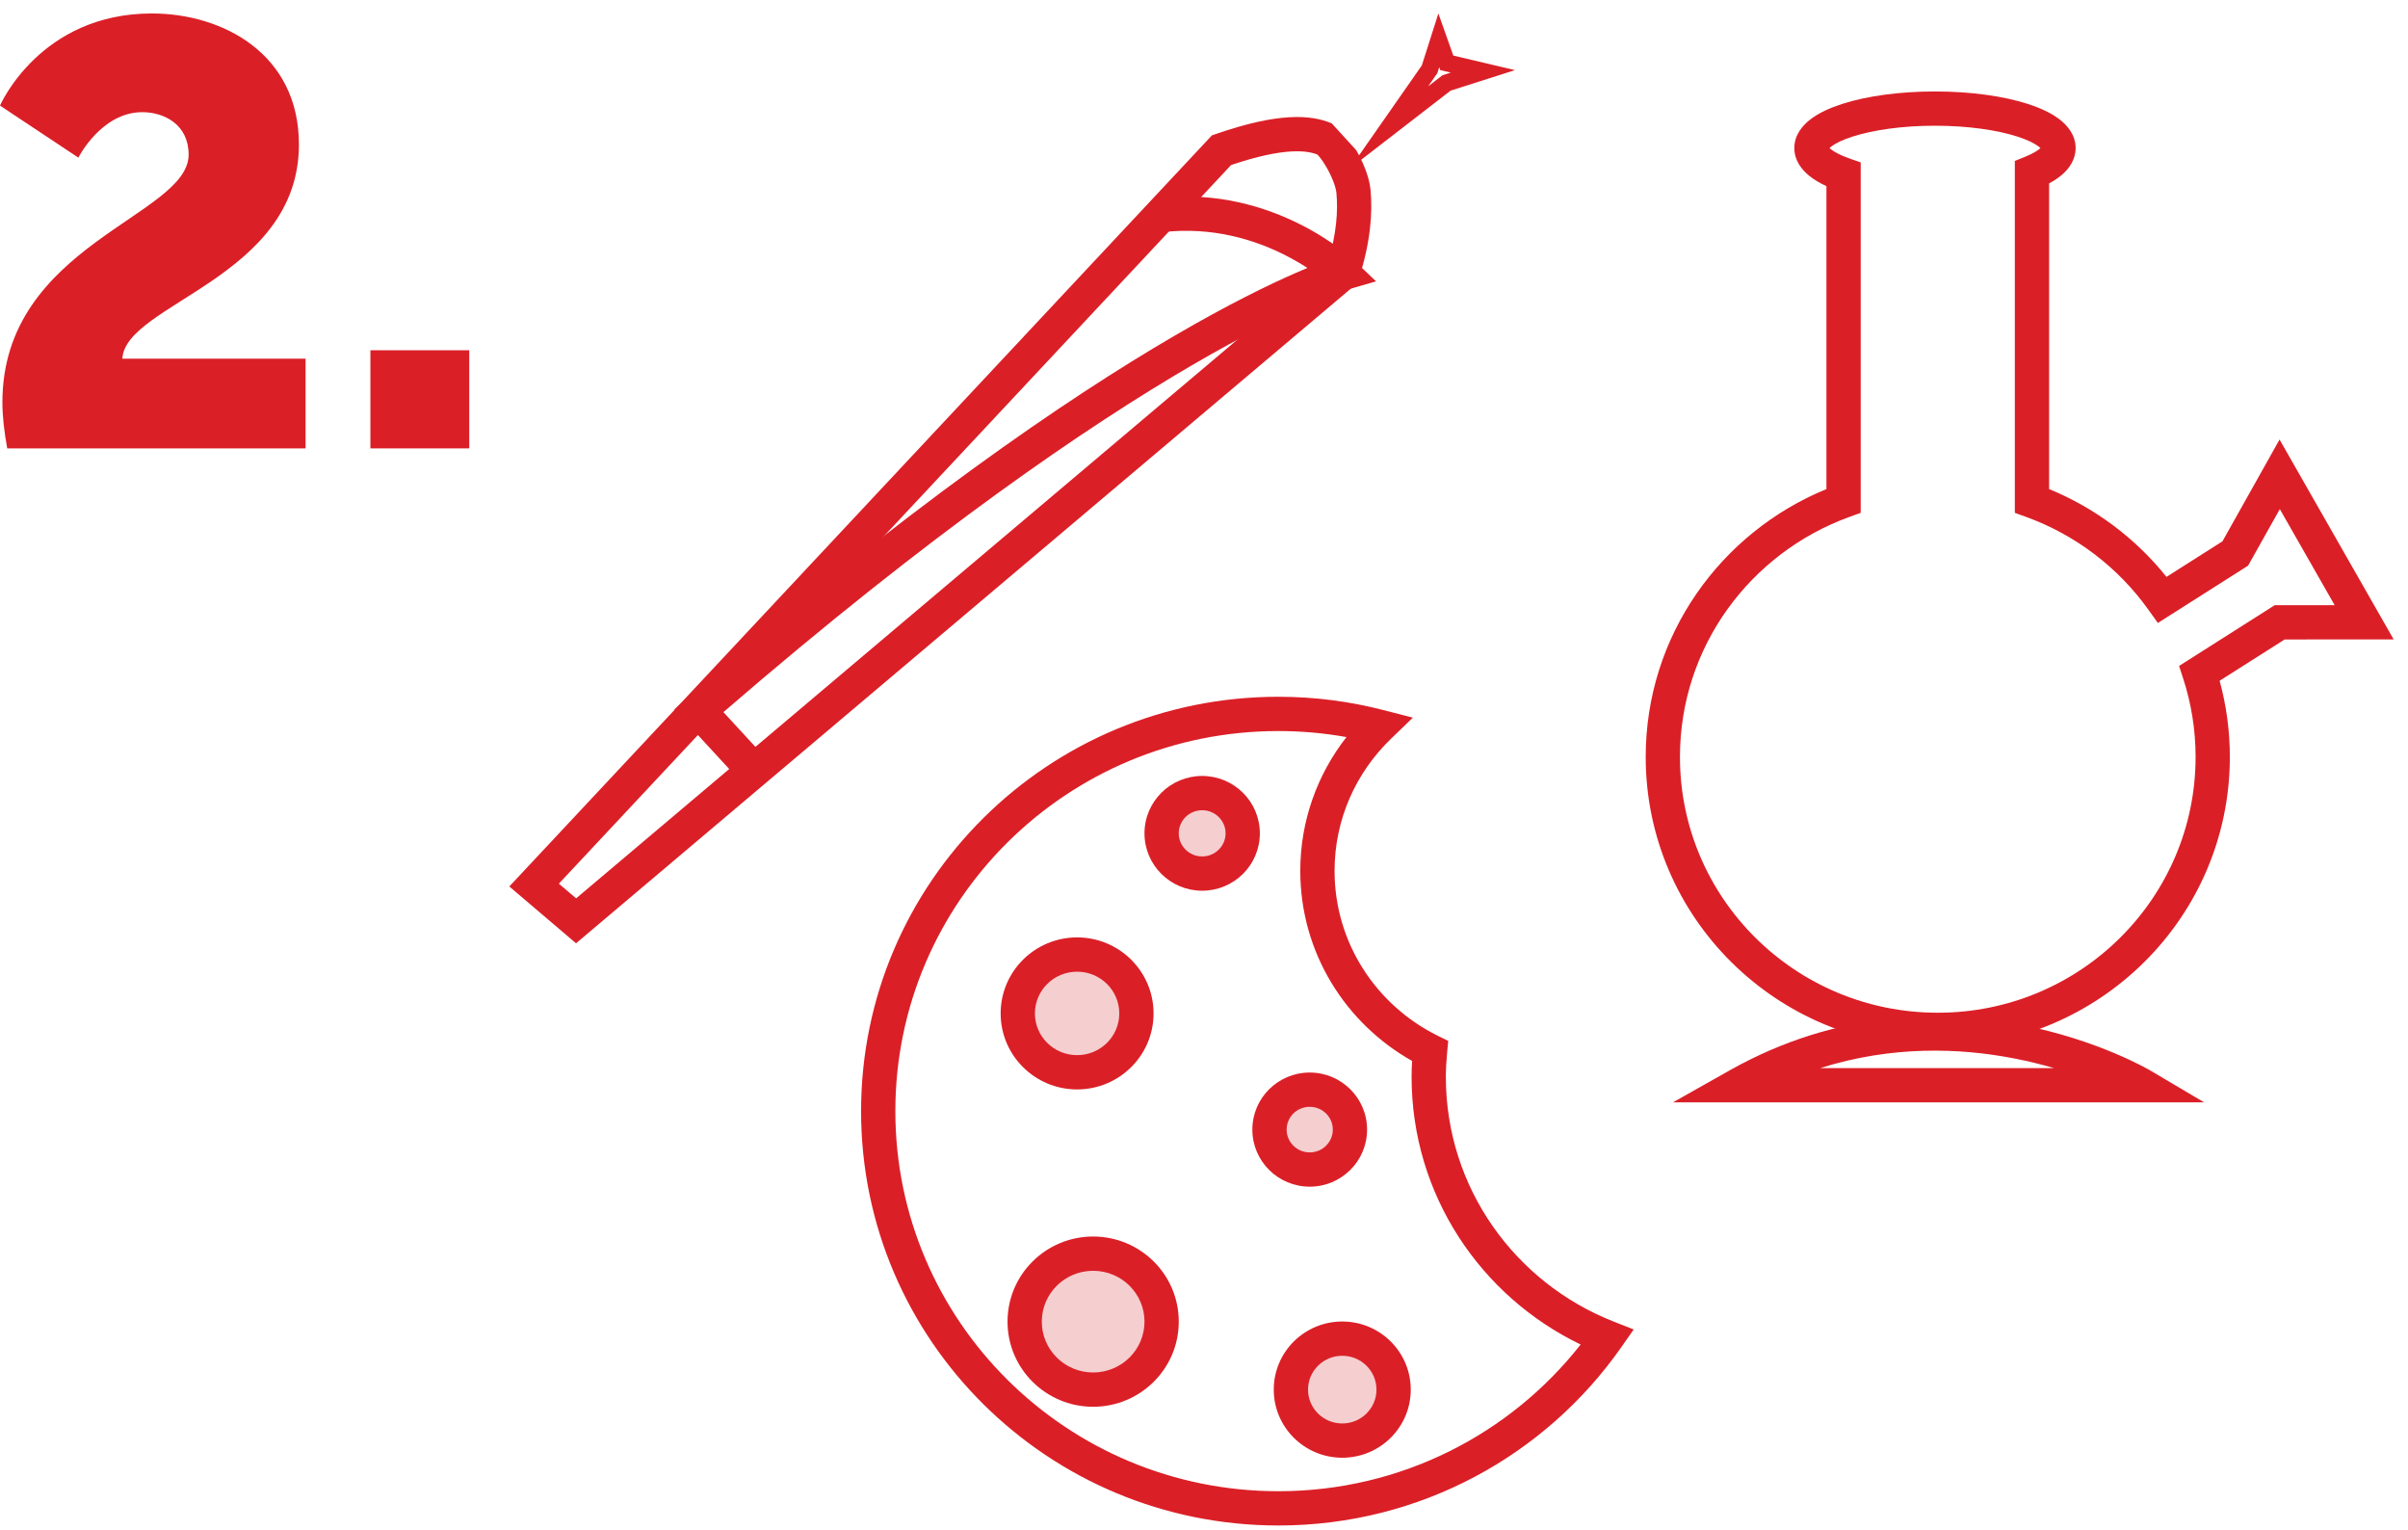
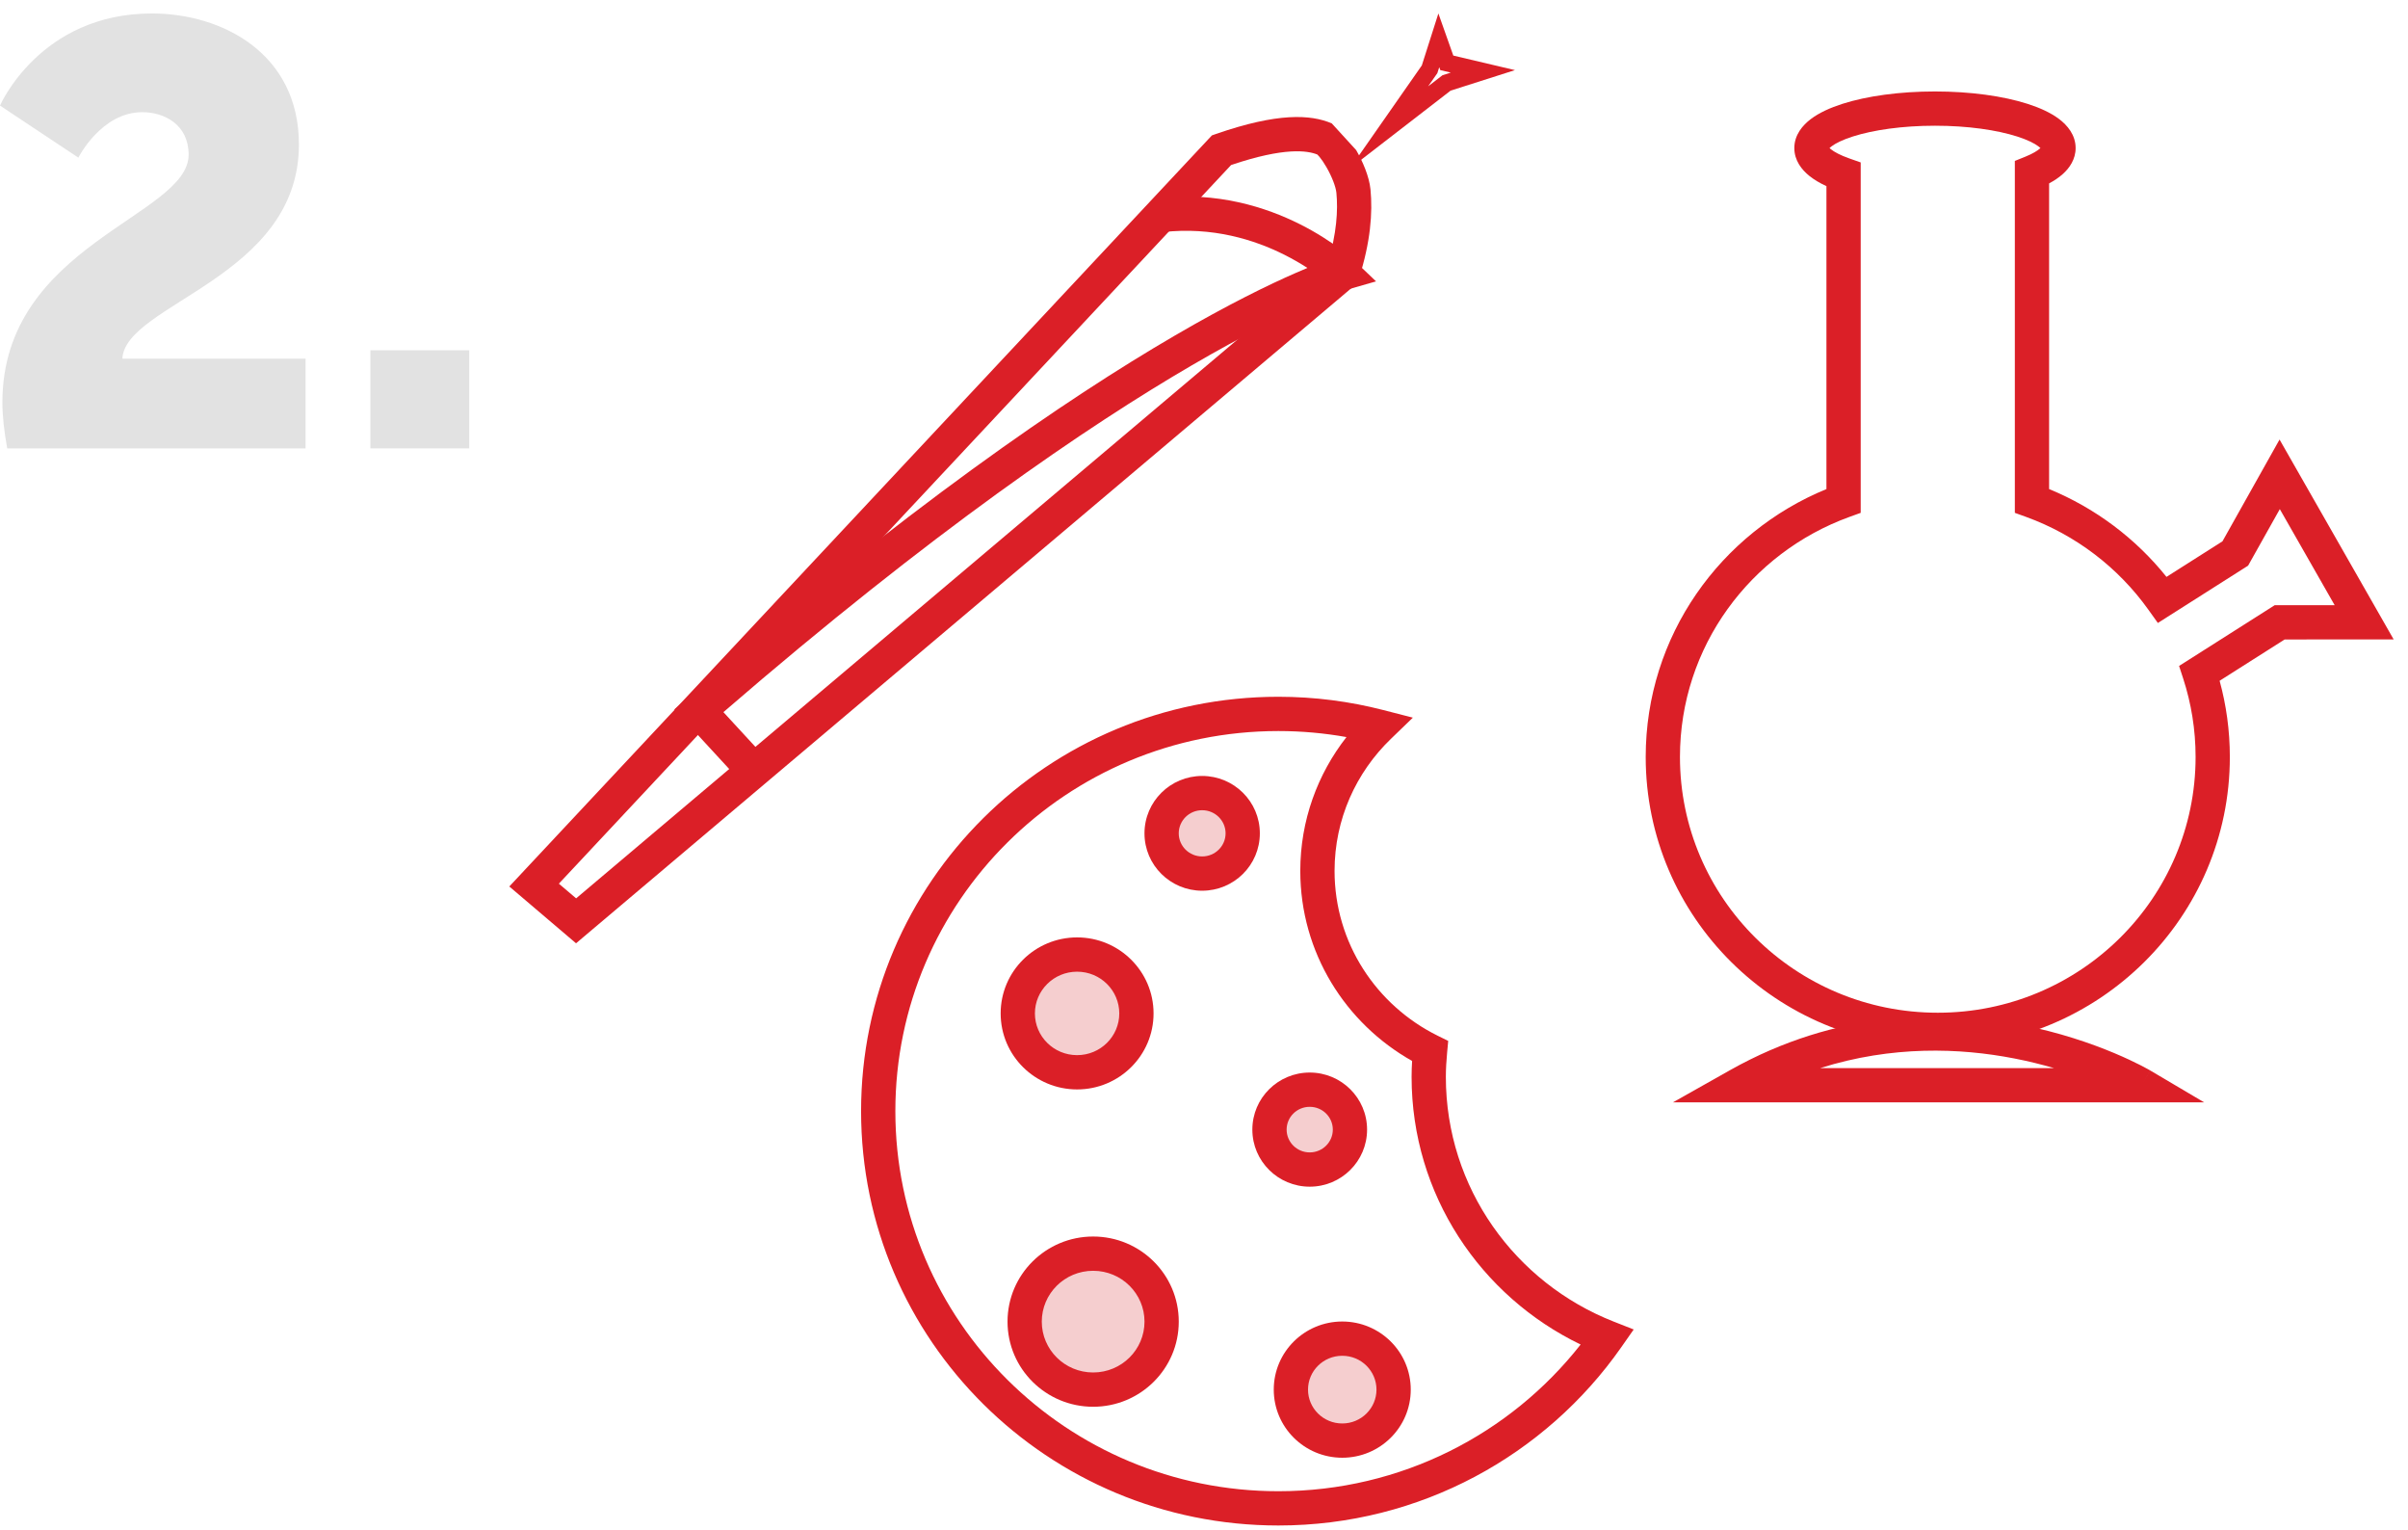
<svg xmlns="http://www.w3.org/2000/svg" width="137" height="87" viewBox="0 0 137 87" fill="none">
-   <path d="M0.411 25.503H17.385V20.399H6.961C7.132 17.268 17.007 15.805 17.007 8.218C17.007 3.046 12.653 0.766 8.641 0.766C2.263 0.766 0 6.006 0 6.006L4.458 8.966C4.458 8.966 5.761 6.38 8.092 6.38C9.361 6.38 10.732 7.095 10.732 8.796C10.732 12.301 0.137 13.9 0.137 22.883C0.137 23.698 0.24 24.55 0.411 25.503Z" fill="#DB1F27" />
-   <path d="M21.073 25.503H26.697V19.922H21.073V25.503Z" fill="#DB1F27" />
+   <path d="M0.411 25.503H17.385V20.399H6.961C7.132 17.268 17.007 15.805 17.007 8.218C17.007 3.046 12.653 0.766 8.641 0.766C2.263 0.766 0 6.006 0 6.006L4.458 8.966C4.458 8.966 5.761 6.38 8.092 6.38C9.361 6.38 10.732 7.095 10.732 8.796C10.732 12.301 0.137 13.9 0.137 22.883C0.137 23.698 0.24 24.55 0.411 25.503Z" fill="#E2E2E2" />
+   <path d="M21.073 25.503H26.697V19.922H21.073V25.503Z" fill="#E2E2E2" />
  <path fill-rule="evenodd" clip-rule="evenodd" d="M81.835 0.766L82.684 3.161L86.191 3.988L82.529 5.156L76.8 9.582L80.892 3.723L81.835 0.766ZM81.884 3.821L81.776 4.16L81.251 4.911L82.069 4.279L82.541 4.129L81.943 3.987L81.884 3.821Z" fill="#DB1F27" />
  <path fill-rule="evenodd" clip-rule="evenodd" d="M70.042 9.386L31.796 50.261L32.778 51.096L75.54 14.975C76.053 13.274 76.129 11.954 76.032 10.961C76 10.633 75.785 10.06 75.468 9.51C75.329 9.269 75.19 9.066 75.072 8.924C75.017 8.857 74.975 8.814 74.948 8.789C74.391 8.567 73.1 8.352 70.042 9.386ZM74.999 8.81C75 8.81 74.999 8.81 74.999 8.81ZM75.77 7.019C74.569 6.502 72.675 6.404 69.176 7.622L68.949 7.701L28.976 50.421L32.773 53.652L77.228 16.101L77.314 15.834C77.974 13.776 78.102 12.104 77.972 10.771C77.9 10.038 77.528 9.18 77.157 8.537C77.157 8.537 77.157 8.537 77.157 8.537" fill="#DB1F27" />
  <path fill-rule="evenodd" clip-rule="evenodd" d="M77.057 14.829C77.057 14.829 77.057 14.83 76.385 15.536L77.057 14.829L78.288 16.004L76.655 16.472L76.654 16.472L76.653 16.473L76.635 16.478C76.616 16.484 76.587 16.493 76.545 16.506C76.462 16.533 76.332 16.577 76.154 16.642C75.799 16.77 75.255 16.98 74.52 17.3C73.05 17.941 70.818 19.023 67.811 20.776C61.923 24.208 53.067 30.212 41.158 40.505L43.432 42.973L41.998 44.294L38.365 40.35L39.121 39.692C51.49 28.928 60.696 22.667 66.83 19.092C69.897 17.304 72.197 16.187 73.741 15.514C73.972 15.413 74.186 15.322 74.384 15.24C74.017 15.002 73.58 14.745 73.081 14.494C71.381 13.64 68.987 12.88 66.152 13.203L65.932 11.266C69.244 10.889 72.022 11.781 73.956 12.752C74.924 13.238 75.689 13.748 76.215 14.139C76.478 14.335 76.683 14.502 76.825 14.623C76.895 14.684 76.951 14.732 76.99 14.768C77.009 14.785 77.025 14.799 77.036 14.81L77.05 14.823L77.054 14.827L77.056 14.829L77.057 14.829Z" fill="#DB1F27" />
  <path fill-rule="evenodd" clip-rule="evenodd" d="M39.763 41.025L42.285 43.817L32.817 51.794L31.024 50.317L39.763 41.025ZM31.38 50.295L32.816 51.477L41.935 43.793L39.759 41.385L31.38 50.295Z" fill="#DB1F27" />
  <path fill-rule="evenodd" clip-rule="evenodd" d="M122.336 60.886C122.336 60.886 122.337 60.887 121.841 61.726L122.337 60.887L125.404 62.7H95.177L98.414 60.876C104.544 57.423 110.531 57.427 114.959 58.286C117.172 58.715 119.003 59.358 120.285 59.896C120.926 60.165 121.431 60.408 121.78 60.586C121.954 60.675 122.09 60.748 122.183 60.8C122.23 60.825 122.267 60.846 122.292 60.861L122.323 60.878L122.332 60.884L122.336 60.886ZM103.557 60.751H116.862C116.167 60.548 115.405 60.358 114.588 60.2C111.511 59.603 107.659 59.456 103.557 60.751Z" fill="#DB1F27" />
  <path fill-rule="evenodd" clip-rule="evenodd" d="M104.822 5.906C106.214 5.461 108.075 5.202 110.088 5.202C112.101 5.202 113.963 5.461 115.354 5.906C116.044 6.127 116.673 6.41 117.151 6.771C117.612 7.119 118.09 7.668 118.09 8.422C118.09 9.063 117.74 9.557 117.366 9.894C117.141 10.097 116.873 10.275 116.581 10.431V27.817C119.217 28.899 121.511 30.631 123.26 32.812L126.444 30.789L129.692 25L136.185 36.37L129.983 36.371L126.282 38.721C126.661 40.102 126.864 41.553 126.864 43.053C126.864 52.171 119.417 59.55 110.247 59.55C101.077 59.55 93.63 52.171 93.63 43.053C93.63 36.164 97.888 30.288 103.913 27.817V10.587C103.548 10.419 103.215 10.226 102.938 10.002C102.513 9.66 102.086 9.133 102.086 8.422C102.086 7.668 102.564 7.119 103.025 6.771C103.503 6.41 104.132 6.127 104.822 5.906ZM104.088 8.421C104.115 8.395 104.151 8.363 104.2 8.326C104.434 8.149 104.834 7.949 105.416 7.763C106.568 7.395 108.22 7.151 110.088 7.151C111.956 7.151 113.609 7.395 114.761 7.763C115.342 7.949 115.742 8.149 115.976 8.326C116.025 8.363 116.062 8.395 116.088 8.421C116.08 8.429 116.072 8.437 116.062 8.445C115.919 8.574 115.655 8.738 115.241 8.907L114.632 9.153V29.169L115.274 29.401C118.102 30.427 120.523 32.288 122.232 34.682L122.769 35.433L127.903 32.172L129.707 28.957L132.827 34.421L129.416 34.422L123.976 37.877L124.21 38.596C124.667 39.999 124.915 41.496 124.915 43.053C124.915 51.08 118.355 57.601 110.247 57.601C102.139 57.601 95.579 51.08 95.579 43.053C95.579 36.78 99.592 31.442 105.22 29.401L105.862 29.169V9.239L105.212 9.01C104.7 8.829 104.357 8.643 104.162 8.485C104.131 8.461 104.107 8.439 104.088 8.421Z" fill="#DB1F27" />
  <path fill-rule="evenodd" clip-rule="evenodd" d="M48.99 63.198C48.99 50.175 59.626 39.63 72.732 39.63C74.792 39.63 76.789 39.894 78.694 40.384L80.383 40.818L79.129 42.029C77.154 43.936 75.928 46.591 75.928 49.534C75.928 53.637 78.314 57.187 81.793 58.908L82.394 59.204L82.332 59.871C82.289 60.339 82.26 60.795 82.26 61.252C82.26 67.565 86.206 72.963 91.797 75.164L92.947 75.617L92.238 76.63C87.951 82.753 80.815 86.766 72.733 86.766C59.627 86.766 48.99 76.222 48.99 63.198ZM72.732 41.58C60.689 41.58 50.94 51.265 50.94 63.198C50.94 75.131 60.69 84.817 72.733 84.817C79.723 84.817 85.94 81.55 89.928 76.473C84.243 73.734 80.311 67.958 80.311 61.252C80.311 60.944 80.322 60.641 80.34 60.344C76.551 58.213 73.978 54.18 73.978 49.534C73.978 46.663 74.962 44.024 76.606 41.923C75.349 41.698 74.055 41.58 72.732 41.58Z" fill="#DB1F27" />
  <path d="M61.28 60.989C63.144 60.989 64.655 59.49 64.655 57.641C64.655 55.791 63.144 54.292 61.28 54.292C59.417 54.292 57.906 55.791 57.906 57.641C57.906 59.49 59.417 60.989 61.28 60.989Z" fill="#F5CECF" />
  <path fill-rule="evenodd" clip-rule="evenodd" d="M61.28 55.267C59.948 55.267 58.88 56.337 58.88 57.641C58.88 58.945 59.948 60.014 61.28 60.014C62.613 60.014 63.68 58.945 63.68 57.641C63.68 56.337 62.613 55.267 61.28 55.267ZM56.931 57.641C56.931 55.246 58.885 53.317 61.28 53.317C63.675 53.317 65.63 55.246 65.63 57.641C65.63 60.035 63.675 61.964 61.28 61.964C58.885 61.964 56.931 60.035 56.931 57.641Z" fill="#DB1F27" />
  <path d="M62.193 79.038C64.345 79.038 66.089 77.307 66.089 75.171C66.089 73.036 64.345 71.305 62.193 71.305C60.041 71.305 58.296 73.036 58.296 75.171C58.296 77.307 60.041 79.038 62.193 79.038Z" fill="#F5CECF" />
  <path fill-rule="evenodd" clip-rule="evenodd" d="M62.193 72.279C60.572 72.279 59.271 73.581 59.271 75.171C59.271 76.761 60.572 78.063 62.193 78.063C63.814 78.063 65.115 76.761 65.115 75.171C65.115 73.581 63.814 72.279 62.193 72.279ZM57.322 75.171C57.322 72.49 59.51 70.33 62.193 70.33C64.876 70.33 67.064 72.49 67.064 75.171C67.064 77.852 64.876 80.013 62.193 80.013C59.51 80.013 57.322 77.852 57.322 75.171Z" fill="#DB1F27" />
  <path d="M74.515 66.52C75.779 66.52 76.804 65.504 76.804 64.249C76.804 62.995 75.779 61.978 74.515 61.978C73.251 61.978 72.226 62.995 72.226 64.249C72.226 65.504 73.251 66.52 74.515 66.52Z" fill="#F5CECF" />
  <path fill-rule="evenodd" clip-rule="evenodd" d="M74.515 62.953C73.782 62.953 73.201 63.54 73.201 64.249C73.201 64.958 73.782 65.546 74.515 65.546C75.248 65.546 75.829 64.958 75.829 64.249C75.829 63.54 75.248 62.953 74.515 62.953ZM71.251 64.249C71.251 62.449 72.72 61.003 74.515 61.003C76.31 61.003 77.778 62.449 77.778 64.249C77.778 66.049 76.31 67.495 74.515 67.495C72.72 67.495 71.251 66.049 71.251 64.249Z" fill="#DB1F27" />
  <path d="M68.395 49.687C69.669 49.687 70.702 48.662 70.702 47.398C70.702 46.133 69.669 45.109 68.395 45.109C67.121 45.109 66.088 46.133 66.088 47.398C66.088 48.662 67.121 49.687 68.395 49.687Z" fill="#F5CECF" />
  <path fill-rule="evenodd" clip-rule="evenodd" d="M68.395 46.083C67.652 46.083 67.063 46.679 67.063 47.398C67.063 48.117 67.652 48.712 68.395 48.712C69.138 48.712 69.728 48.117 69.728 47.398C69.728 46.679 69.138 46.083 68.395 46.083ZM65.114 47.398C65.114 45.588 66.59 44.134 68.395 44.134C70.201 44.134 71.677 45.588 71.677 47.398C71.677 49.208 70.201 50.662 68.395 50.662C66.59 50.662 65.114 49.208 65.114 47.398Z" fill="#DB1F27" />
  <path d="M76.366 81.938C77.98 81.938 79.288 80.639 79.288 79.038C79.288 77.437 77.98 76.138 76.366 76.138C74.752 76.138 73.444 77.437 73.444 79.038C73.444 80.639 74.752 81.938 76.366 81.938Z" fill="#F5CECF" />
  <path fill-rule="evenodd" clip-rule="evenodd" d="M76.366 77.113C75.283 77.113 74.418 77.982 74.418 79.038C74.418 80.094 75.283 80.963 76.366 80.963C77.448 80.963 78.313 80.094 78.313 79.038C78.313 77.982 77.448 77.113 76.366 77.113ZM72.469 79.038C72.469 76.891 74.221 75.164 76.366 75.164C78.511 75.164 80.263 76.891 80.263 79.038C80.263 81.185 78.511 82.912 76.366 82.912C74.221 82.912 72.469 81.185 72.469 79.038Z" fill="#DB1F27" />
</svg>
